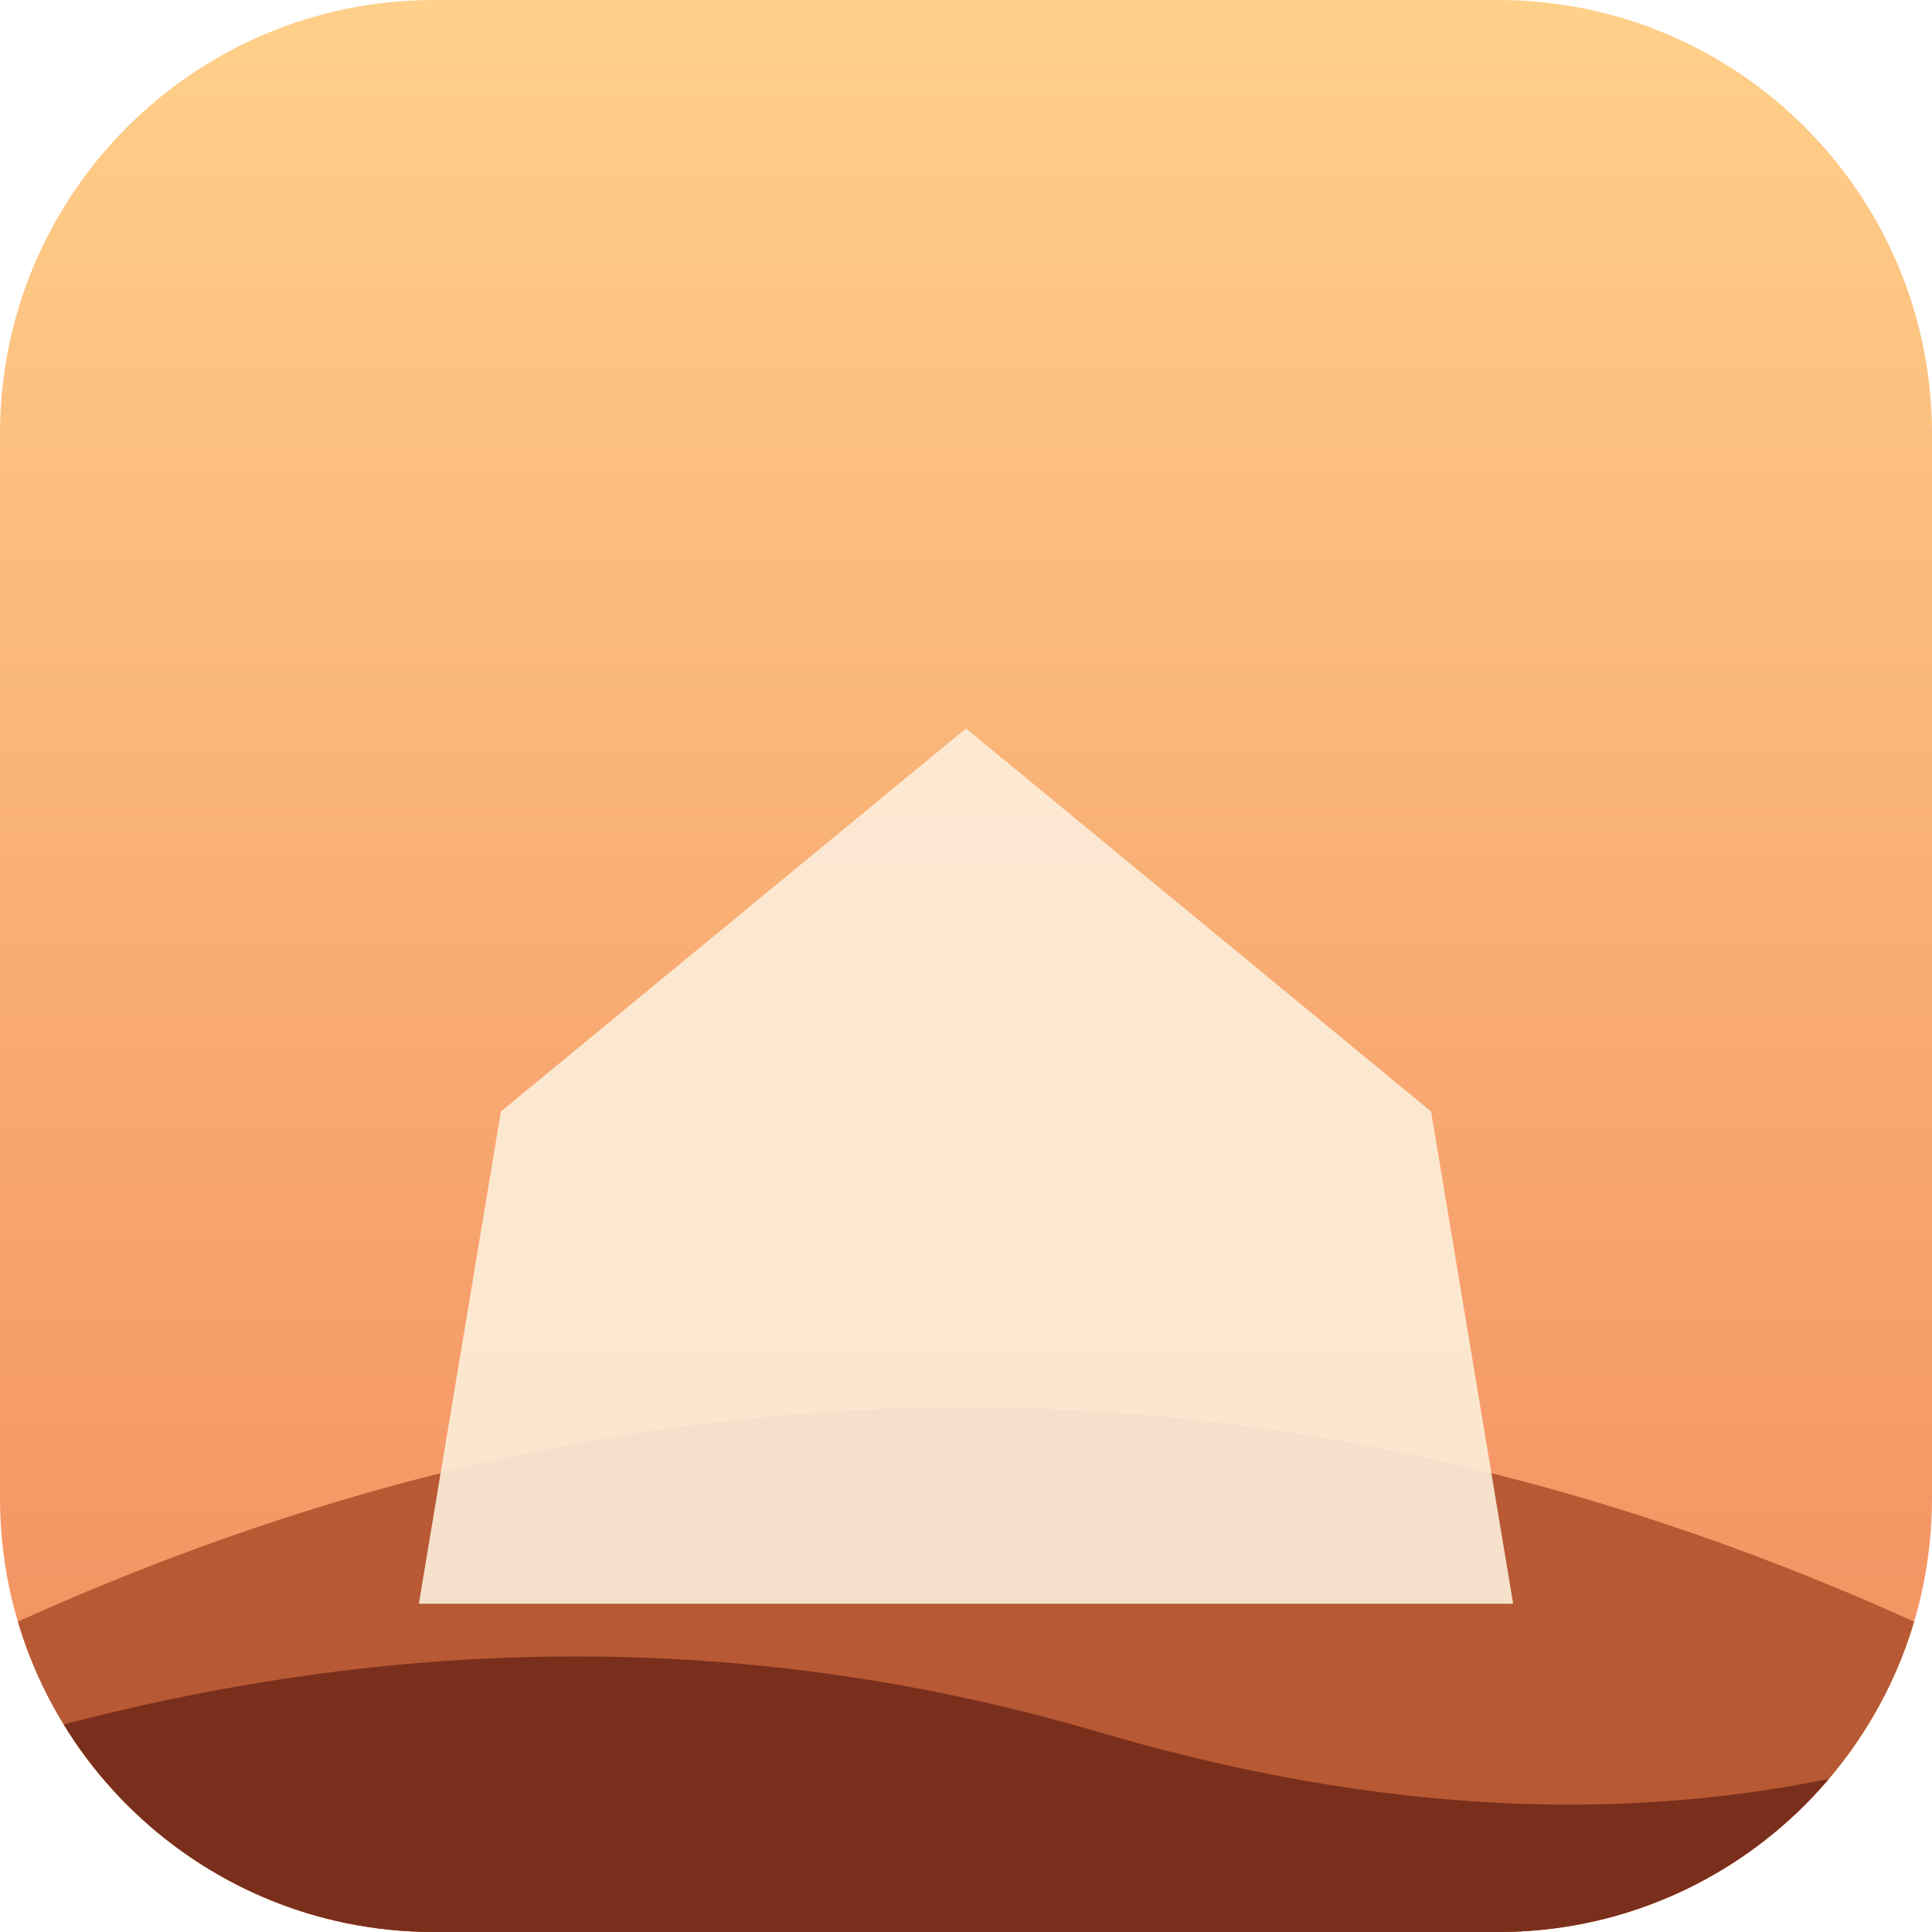
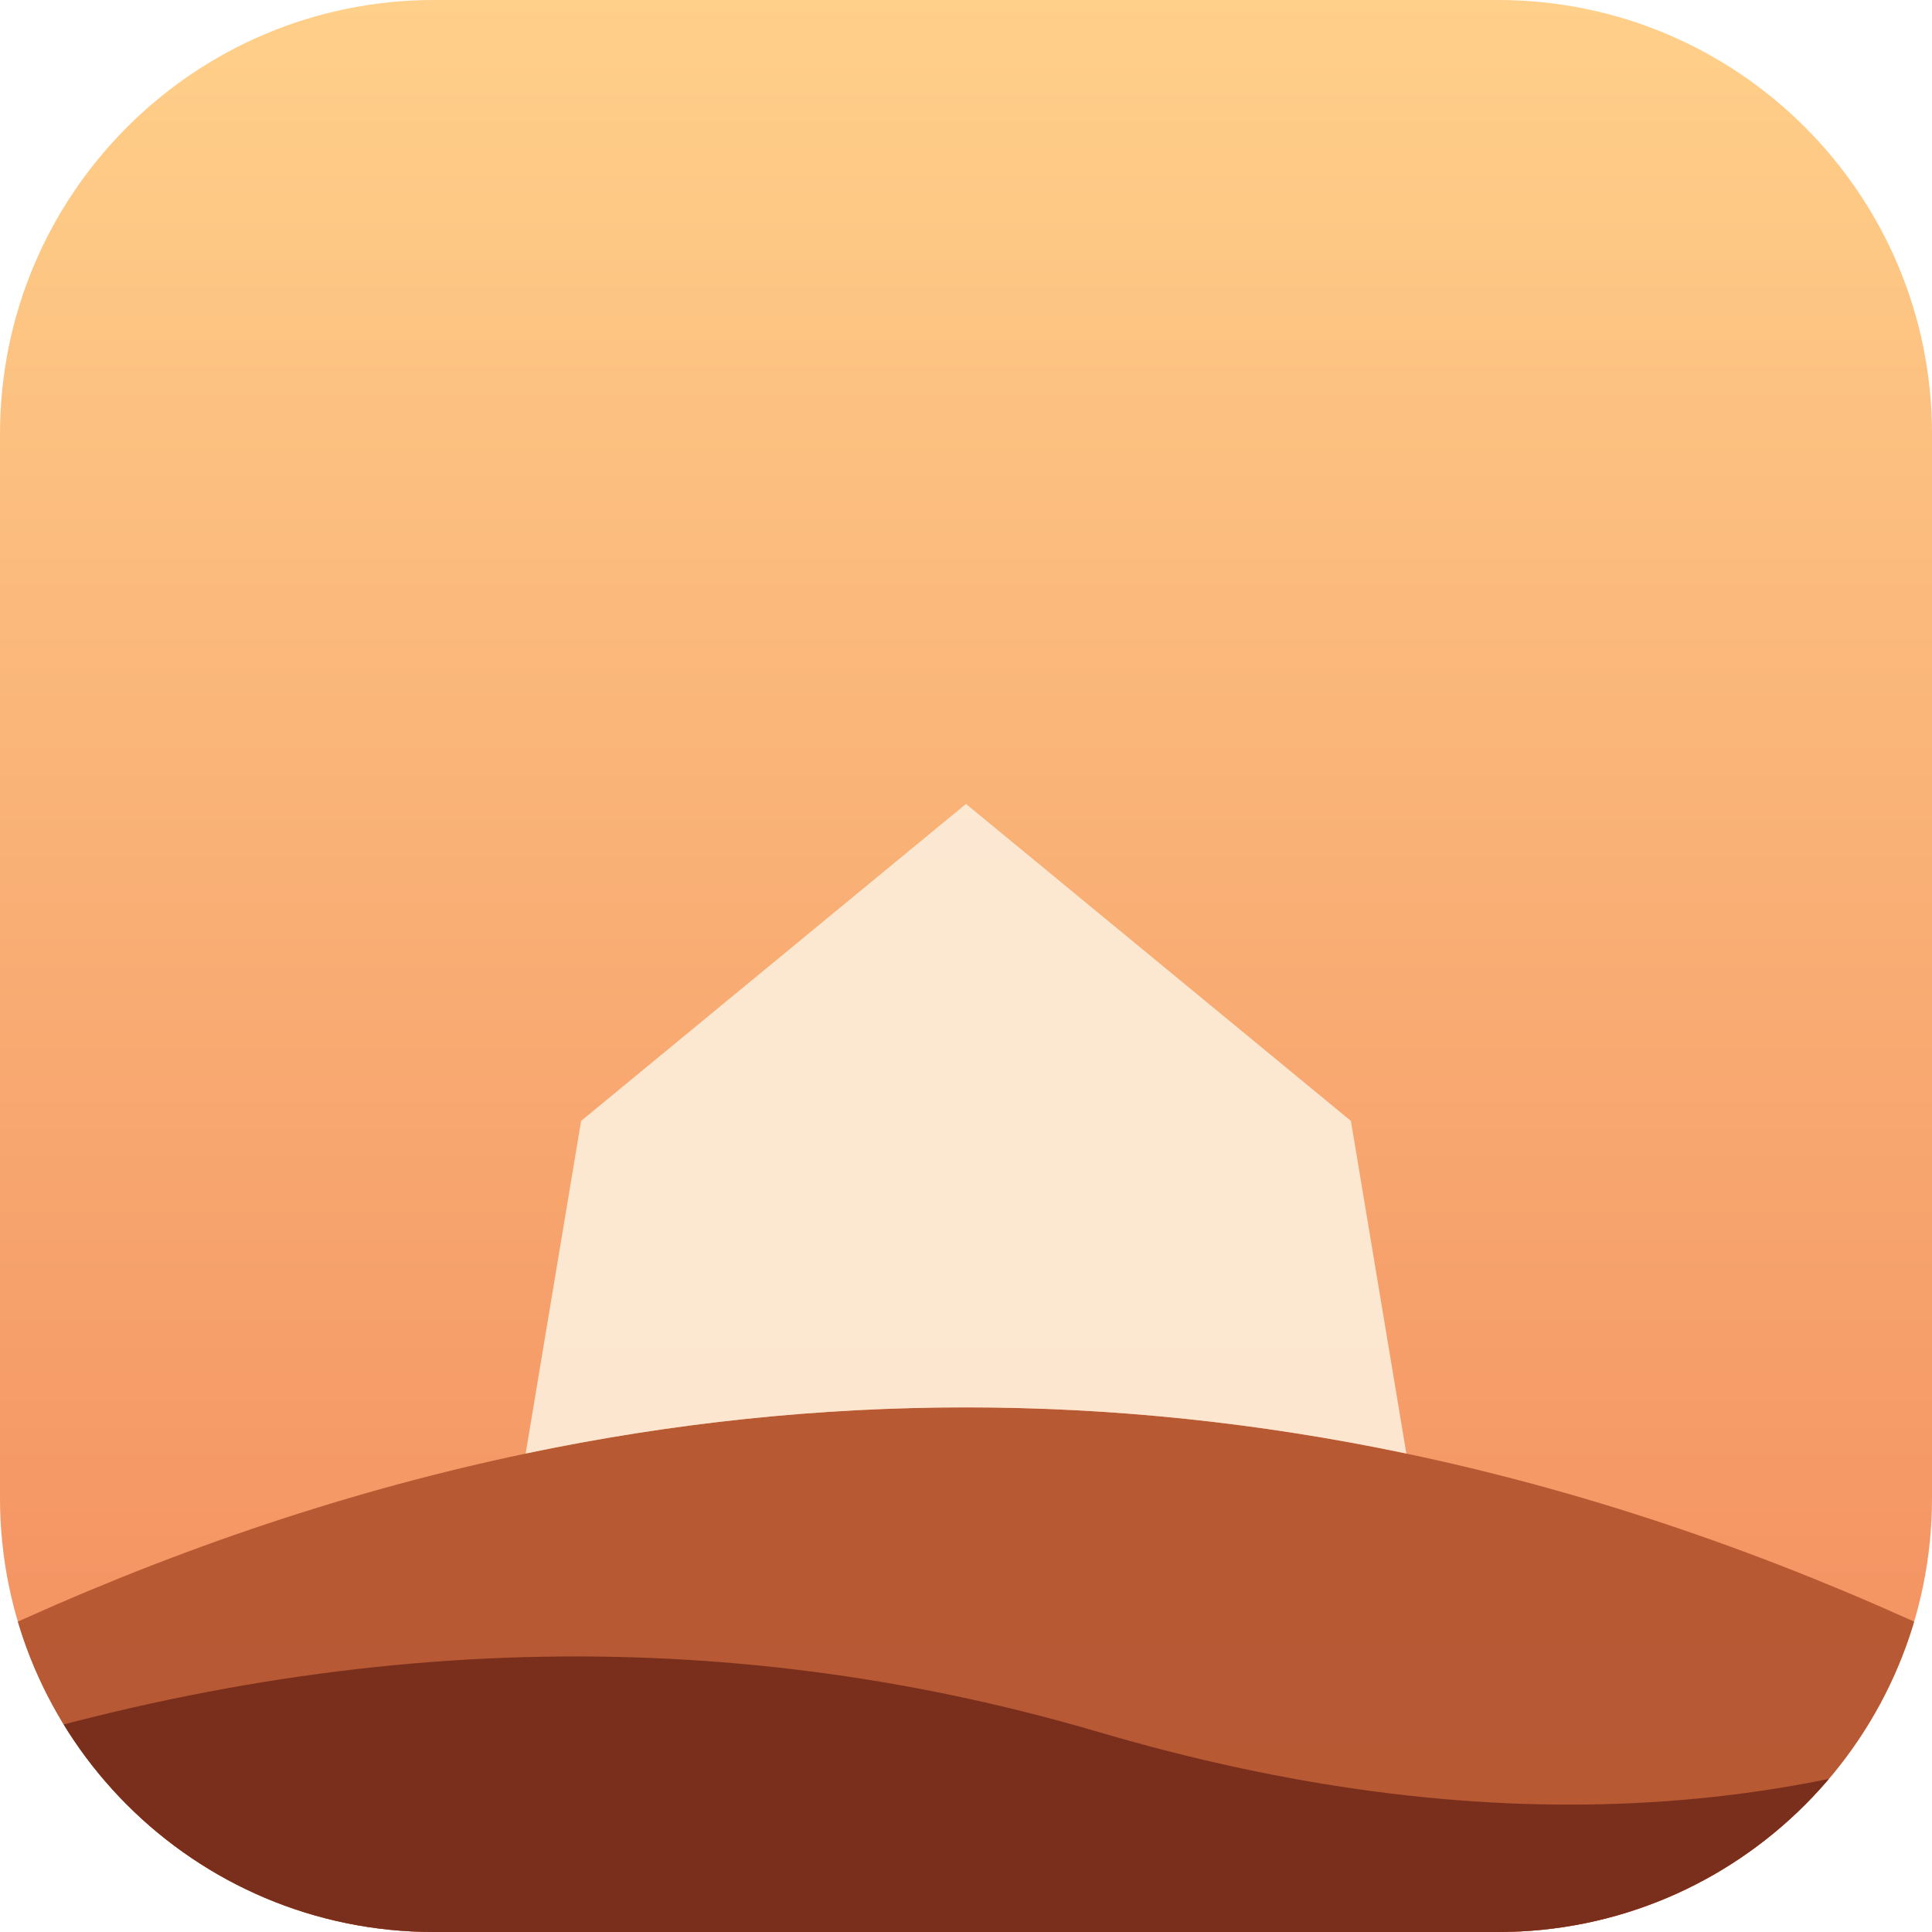
<svg xmlns="http://www.w3.org/2000/svg" width="1024" height="1024" viewBox="0 0 1024 1024" role="img" aria-label="Bastion">
  <defs>
    <linearGradient id="appshot-plate" gradientUnits="userSpaceOnUse" x1="512" y1="0" x2="512" y2="1024">
      <stop offset="0" stop-color="#FFD08A" />
      <stop offset="1" stop-color="#F2895C" />
    </linearGradient>
    <clipPath id="c">
      <rect width="1024" height="1024" rx="230" />
    </clipPath>
  </defs>
  <rect x="0" y="0" width="1024" height="1024" rx="230" fill="url(#appshot-plate)" />
  <g clip-path="url(#c)" transform="translate(0 0) scale(1)">
    <path d="M-39.7 882.8 Q512 609.1 1063.7 882.8 V1063.7 H-39.7 Z" fill="#B0532F" opacity=".9" />
    <path d="M-39.7 935.7 Q282.5 829.8 582.6 918.1 T1121.1 891.6 V1063.7 H-39.7 Z" fill="#7A2F1C" />
-     <path d="M512 386.1 L758.5 589.1 L802 850 L222 850 L265.5 589.1 Z" fill="#FDEFDC" fill-opacity=".9" />
+     <path d="M512 426.1 L716 594.1 L745.4 770.4 Q512 721.5 278.6 770.4 L308 594.1 Z" fill="#FDEFDC" fill-opacity=".9" />
  </g>
</svg>
